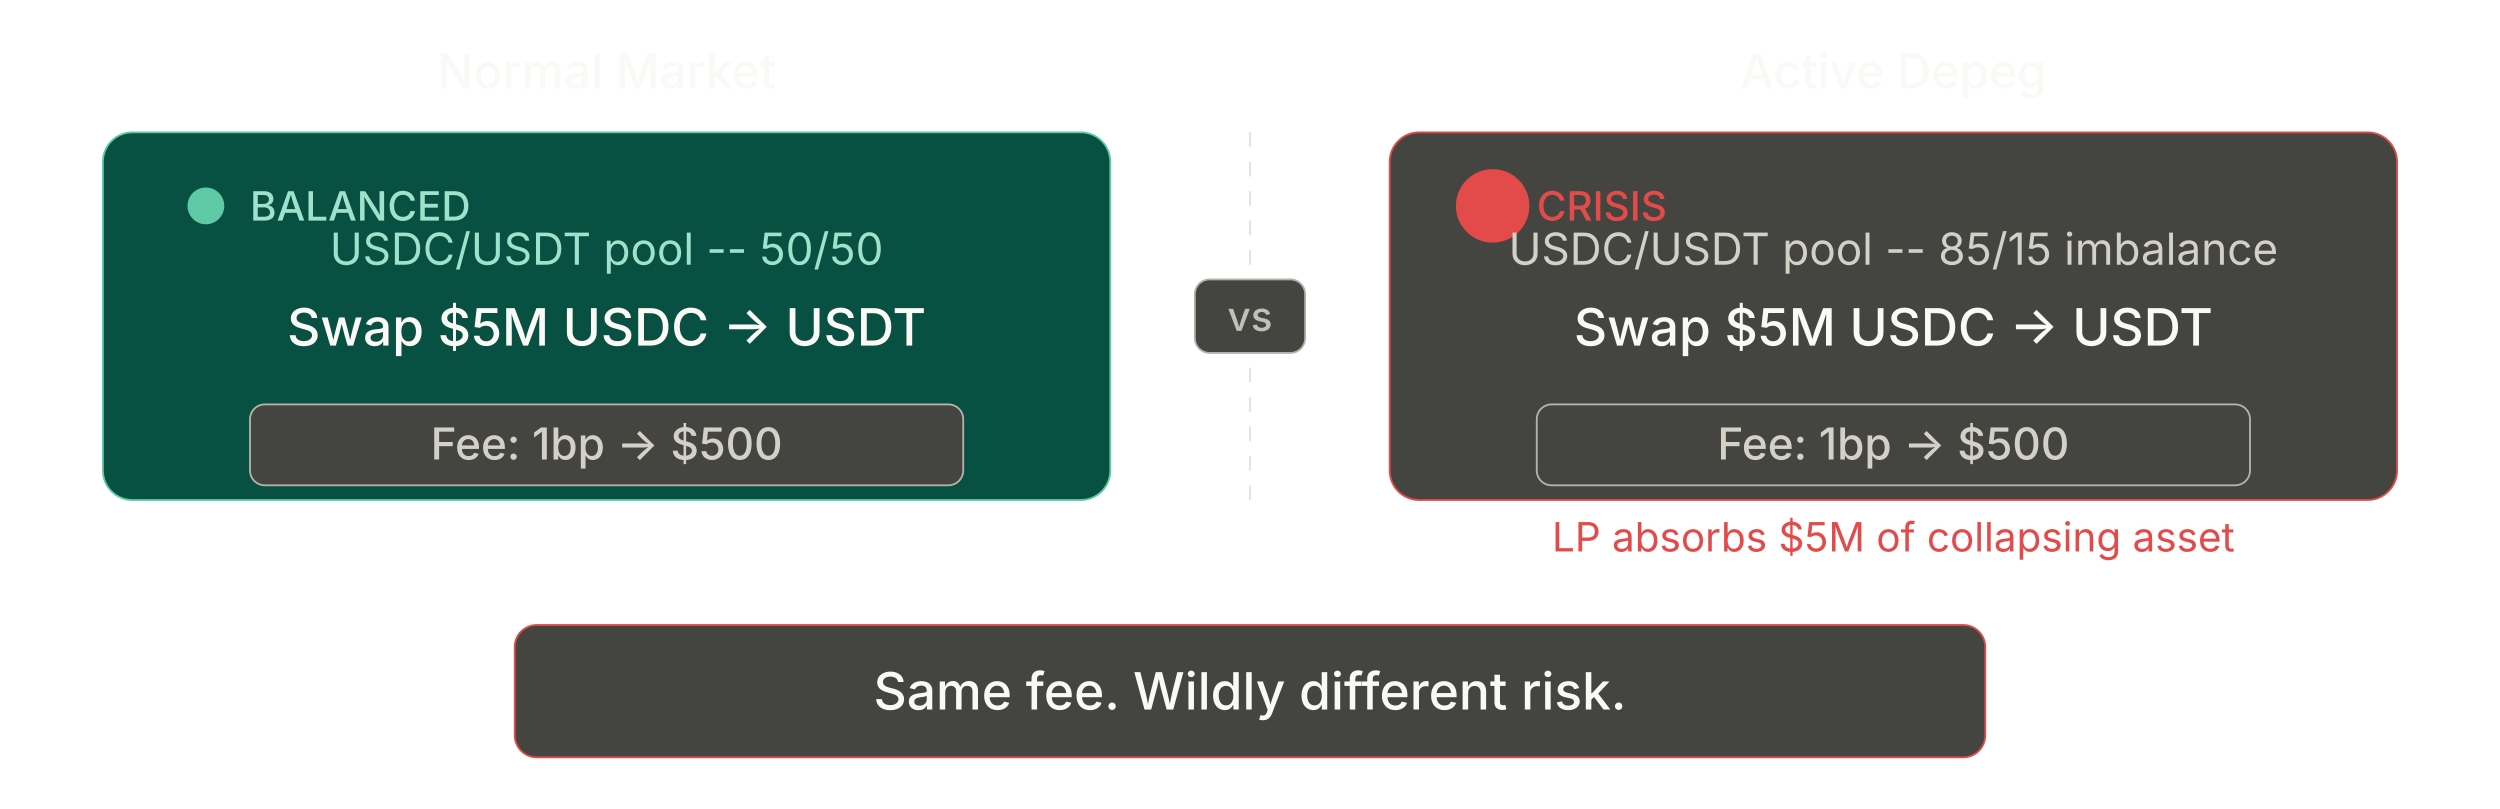
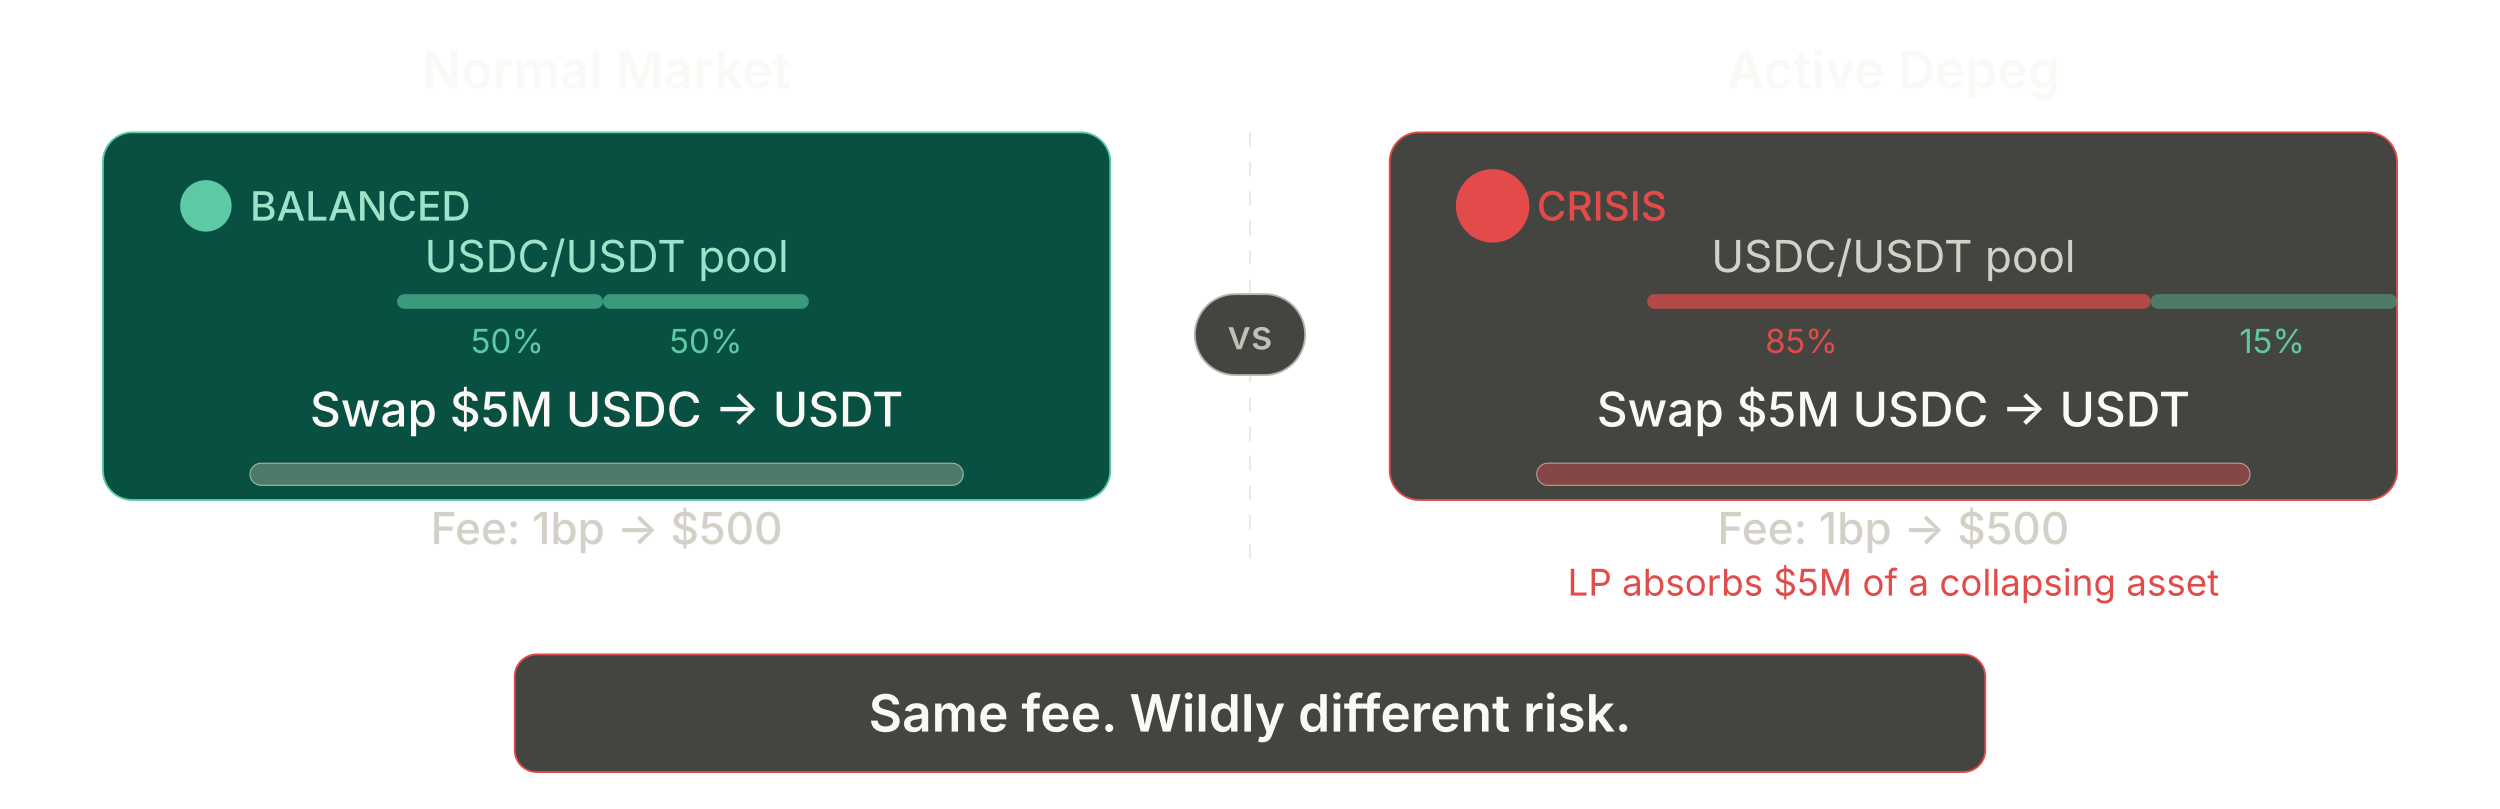
<svg xmlns="http://www.w3.org/2000/svg" width="100%" viewBox="0 0 680 220">
  <style>
-   @keyframes pulse {
+   @keyframes pulse-danger {
    0%, 100% { opacity: 0.15; }
    50% { opacity: 0.6; }
  }
-   .danger-pulse { animation: pulse 2s ease-in-out infinite; }
+   @keyframes pulse-green {
+     0%, 100% { opacity: 0.6; }
+     50% { opacity: 1; }
+   }
+   @keyframes sweep-left {
+     0% { width: 0; }
+     30%, 100% { width: 194; }
+   }
+   @keyframes sweep-right {
+     0%, 30% { width: 0; }
+     60%, 100% { width: 194; }
+   }
+   @keyframes fee-text-left {
+     0% { opacity: 0; }
+     30%, 100% { opacity: 1; }
+   }
+   @keyframes fee-text-right {
+     0%, 30% { opacity: 0; }
+     60%, 100% { opacity: 1; }
+   }
+   @keyframes swap-arrow-left {
+     0% { opacity: 0; transform: translateX(-12px); }
+     15%, 100% { opacity: 1; transform: translateX(0); }
+   }
+   @keyframes swap-arrow-right {
+     0%, 15% { opacity: 0; transform: translateX(-12px); }
+     35%, 100% { opacity: 1; transform: translateX(0); }
+   }
+   @keyframes absorb-fade {
+     0%, 55% { opacity: 0; }
+     70%, 90% { opacity: 1; }
+     100% { opacity: 0.7; }
+   }
+   @keyframes callout-pop {
+     0%, 65% { opacity: 0; transform: scale(0.95); }
+     80%, 100% { opacity: 1; transform: scale(1); }
+   }
+   @keyframes imbalance-grow {
+     0%, 10% { width: 137; }
+     40%, 100% { width: 195; }
+   }
+   @keyframes imbalance-shrink {
+     0%, 10% { width: 137; x: 515; }
+     40%, 100% { width: 79; x: 573; }
+   }
+   .danger-pulse { animation: pulse-danger 2s ease-in-out infinite; }
+   .green-pulse { animation: pulse-green 2.5s ease-in-out infinite; }
+   .fee-bar-left { animation: sweep-left 4s ease-out infinite; }
+   .fee-bar-right { animation: sweep-right 4s ease-out infinite; }
+   .fee-label-left { animation: fee-text-left 4s ease-out infinite; }
+   .fee-label-right { animation: fee-text-right 4s ease-out infinite; }
+   .swap-left { animation: swap-arrow-left 4s ease-out infinite; }
+   .swap-right { animation: swap-arrow-right 4s ease-out infinite; }
+   .absorb-text { animation: absorb-fade 4s ease-in-out infinite; }
+   .callout-box { animation: callout-pop 4s ease-out infinite; }
+   .imbalance-red { animation: imbalance-grow 4s ease-out infinite; }
+   .imbalance-green { animation: imbalance-shrink 4s ease-out infinite; }
</style>
-   <g>
-     <text x="165" y="24" text-anchor="middle" fill="rgb(250,249,245)" font-family="'Anthropic Sans',-apple-system,'system-ui','Segoe UI',sans-serif" font-size="13px" font-weight="500">Normal Market</text>
-     <rect x="28" y="36" width="274" height="100" rx="8" stroke-width="0.5" fill="rgb(8,80,65)" stroke="rgb(93,202,165)" />
-     <circle cx="56" cy="56" r="5" fill="rgb(93,202,165)" />
-     <text x="68" y="60" fill="rgb(159,225,203)" font-family="'Anthropic Sans',-apple-system,'system-ui','Segoe UI',sans-serif" font-size="11px" font-weight="500">BALANCED</text>
-     <text x="165" y="72" text-anchor="middle" fill="rgb(159,225,203)" font-family="'Anthropic Sans',-apple-system,'system-ui','Segoe UI',sans-serif" font-size="12px" font-weight="400">USDC/USDT pool -- 50/50</text>
-     <text x="165" y="94" text-anchor="middle" fill="rgb(250,249,245)" font-family="'Anthropic Sans',-apple-system,'system-ui','Segoe UI',sans-serif" font-size="14px" font-weight="500">Swap $5M USDC → USDT</text>
-     <rect x="68" y="110" width="194" height="22" rx="4" stroke-width="0.5" fill="rgb(68,68,65)" stroke="rgb(180,178,169)" />
-     <text x="165" y="125" text-anchor="middle" fill="rgb(211,209,199)" font-family="'Anthropic Sans',-apple-system,'system-ui','Segoe UI',sans-serif" font-size="12px" font-weight="500">Fee: 1bp → $500</text>
+   <text x="165" y="24" text-anchor="middle" fill="rgb(250,249,245)" font-family="'Anthropic Sans',-apple-system,system-ui,'Segoe UI',sans-serif" font-size="14" font-weight="600">Normal Market</text>
+   <rect x="28" y="36" width="274" height="100" rx="8" stroke-width="0.5" fill="rgb(8,80,65)" stroke="rgb(93,202,165)" />
+   <circle cx="56" cy="56" r="7" fill="rgb(93,202,165)" class="green-pulse" />
+   <circle cx="56" cy="56" r="4" fill="rgb(93,202,165)" />
+   <text x="68" y="60" fill="rgb(159,225,203)" font-family="'Anthropic Sans',-apple-system,system-ui,'Segoe UI',sans-serif" font-size="11" font-weight="500">BALANCED</text>
+   <text x="165" y="74" text-anchor="middle" fill="rgb(159,225,203)" font-family="'Anthropic Sans',-apple-system,system-ui,'Segoe UI',sans-serif" font-size="12" font-weight="400">USDC/USDT pool</text>
+   <rect x="108" y="80" width="56" height="4" rx="2" fill="rgb(93,202,165)" opacity="0.6" />
+   <rect x="164" y="80" width="56" height="4" rx="2" fill="rgb(93,202,165)" opacity="0.6" />
+   <text x="138" y="96" text-anchor="middle" fill="rgb(93,202,165)" font-family="'Anthropic Sans',-apple-system,system-ui,'Segoe UI',sans-serif" font-size="9" font-weight="400">50%</text>
+   <text x="192" y="96" text-anchor="middle" fill="rgb(93,202,165)" font-family="'Anthropic Sans',-apple-system,system-ui,'Segoe UI',sans-serif" font-size="9" font-weight="400">50%</text>
+   <g class="swap-left">
+     <text x="165" y="116" text-anchor="middle" fill="rgb(250,249,245)" font-family="'Anthropic Sans',-apple-system,system-ui,'Segoe UI',sans-serif" font-size="13" font-weight="500">Swap $5M USDC → USDT</text>
  </g>
-   <g>
-     <text x="515" y="24" text-anchor="middle" fill="rgb(250,249,245)" font-family="'Anthropic Sans',-apple-system,'system-ui','Segoe UI',sans-serif" font-size="13px" font-weight="500">Active Depeg</text>
-     <rect x="378" y="36" width="274" height="100" rx="8" stroke-width="0.5" fill="rgb(68,68,65)" stroke="rgb(226,75,74)" />
-     <circle cx="406" cy="56" r="10" class="danger-pulse" fill="rgb(226,75,74)" />
-     <circle cx="406" cy="56" r="5" fill="rgb(226,75,74)" />
-     <text x="418" y="60" fill="rgb(226,75,74)" font-family="'Anthropic Sans',-apple-system,'system-ui','Segoe UI',sans-serif" font-size="11px" font-weight="500">CRISIS</text>
-     <text x="515" y="72" text-anchor="middle" fill="rgb(211,209,199)" font-family="'Anthropic Sans',-apple-system,'system-ui','Segoe UI',sans-serif" font-size="12px" font-weight="400">USDC/USDT pool -- 85/15 imbalance</text>
-     <text x="515" y="94" text-anchor="middle" fill="rgb(250,249,245)" font-family="'Anthropic Sans',-apple-system,'system-ui','Segoe UI',sans-serif" font-size="14px" font-weight="500">Swap $5M USDC → USDT</text>
-     <rect x="418" y="110" width="194" height="22" rx="4" stroke-width="0.5" fill="rgb(68,68,65)" stroke="rgb(180,178,169)" />
-     <text x="515" y="125" text-anchor="middle" fill="rgb(211,209,199)" font-family="'Anthropic Sans',-apple-system,'system-ui','Segoe UI',sans-serif" font-size="12px" font-weight="500">Fee: 1bp → $500</text>
-     <text x="515" y="150" text-anchor="middle" fill="rgb(226,75,74)" font-family="'Anthropic Sans',-apple-system,'system-ui','Segoe UI',sans-serif" font-size="11px" font-weight="400">LP absorbs $5M of collapsing asset</text>
+   <rect x="68" y="126" width="194" height="6" rx="3" fill="rgb(68,68,65)" stroke="rgb(180,178,169)" stroke-width="0.3" />
+   <rect x="68" y="126" width="194" height="6" rx="3" fill="rgb(93,202,165)" opacity="0.4" class="fee-bar-left" />
+   <text x="165" y="148" text-anchor="middle" fill="rgb(211,209,199)" font-family="'Anthropic Sans',-apple-system,system-ui,'Segoe UI',sans-serif" font-size="12" font-weight="500" class="fee-label-left">Fee: 1bp → $500</text>
+   <line x1="340" y1="36" x2="340" y2="155" stroke="rgb(180,178,169)" stroke-width="0.5" stroke-dasharray="4 4" opacity="0.3" />
+   <rect x="325" y="80" width="30" height="22" rx="11" fill="rgb(68,68,65)" stroke="rgb(180,178,169)" stroke-width="0.5" />
+   <text x="340" y="95" text-anchor="middle" fill="rgb(194,192,182)" font-family="'Anthropic Sans',-apple-system,system-ui,'Segoe UI',sans-serif" font-size="11" font-weight="500">vs</text>
+   <text x="515" y="24" text-anchor="middle" fill="rgb(250,249,245)" font-family="'Anthropic Sans',-apple-system,system-ui,'Segoe UI',sans-serif" font-size="14" font-weight="600">Active Depeg</text>
+   <rect x="378" y="36" width="274" height="100" rx="8" stroke-width="0.5" fill="rgb(68,68,65)" stroke="rgb(226,75,74)" />
+   <circle cx="406" cy="56" r="10" fill="rgb(226,75,74)" class="danger-pulse" />
+   <circle cx="406" cy="56" r="4" fill="rgb(226,75,74)" />
+   <text x="418" y="60" fill="rgb(226,75,74)" font-family="'Anthropic Sans',-apple-system,system-ui,'Segoe UI',sans-serif" font-size="11" font-weight="500">CRISIS</text>
+   <text x="515" y="74" text-anchor="middle" fill="rgb(211,209,199)" font-family="'Anthropic Sans',-apple-system,system-ui,'Segoe UI',sans-serif" font-size="12" font-weight="400">USDC/USDT pool</text>
+   <rect x="448" y="80" width="137" height="4" rx="2" fill="rgb(226,75,74)" opacity="0.7" class="imbalance-red" />
+   <rect x="585" y="80" width="67" height="4" rx="2" fill="rgb(93,202,165)" opacity="0.4" />
+   <text x="490" y="96" text-anchor="middle" fill="rgb(226,75,74)" font-family="'Anthropic Sans',-apple-system,system-ui,'Segoe UI',sans-serif" font-size="9" font-weight="400">85%</text>
+   <text x="618" y="96" text-anchor="middle" fill="rgb(93,202,165)" font-family="'Anthropic Sans',-apple-system,system-ui,'Segoe UI',sans-serif" font-size="9" font-weight="400">15%</text>
+   <g class="swap-right">
+     <text x="515" y="116" text-anchor="middle" fill="rgb(250,249,245)" font-family="'Anthropic Sans',-apple-system,system-ui,'Segoe UI',sans-serif" font-size="13" font-weight="500">Swap $5M USDC → USDT</text>
  </g>
-   <line x1="340" y1="36" x2="340" y2="136" stroke="rgb(180,178,169)" stroke-width="0.5" stroke-dasharray="4 4" opacity="0.4" />
-   <rect x="325" y="76" width="30" height="20" rx="4" fill="rgb(68,68,65)" stroke="rgb(180,178,169)" stroke-width="0.5" />
-   <text x="340" y="90" text-anchor="middle" fill="rgb(194,192,182)" font-family="'Anthropic Sans',-apple-system,'system-ui','Segoe UI',sans-serif" font-size="11px" font-weight="500">vs</text>
-   <rect x="140" y="170" width="400" height="36" rx="6" stroke-width="0.5" fill="rgb(68,68,65)" stroke="rgb(226,75,74)" />
-   <text x="340" y="193" text-anchor="middle" fill="rgb(250,249,245)" font-family="'Anthropic Sans',-apple-system,'system-ui','Segoe UI',sans-serif" font-size="14px" font-weight="500">Same fee. Wildly different risk.</text>
+   <rect x="418" y="126" width="194" height="6" rx="3" fill="rgb(68,68,65)" stroke="rgb(180,178,169)" stroke-width="0.3" />
+   <rect x="418" y="126" width="194" height="6" rx="3" fill="rgb(226,75,74)" opacity="0.4" class="fee-bar-right" />
+   <text x="515" y="148" text-anchor="middle" fill="rgb(211,209,199)" font-family="'Anthropic Sans',-apple-system,system-ui,'Segoe UI',sans-serif" font-size="12" font-weight="500" class="fee-label-right">Fee: 1bp → $500</text>
+   <text x="515" y="162" text-anchor="middle" fill="rgb(226,75,74)" font-family="'Anthropic Sans',-apple-system,system-ui,'Segoe UI',sans-serif" font-size="10" font-weight="400" class="absorb-text">LP absorbs $5M of a collapsing asset</text>
+   <g class="callout-box">
+     <rect x="140" y="178" width="400" height="32" rx="6" stroke-width="0.5" fill="rgb(68,68,65)" stroke="rgb(226,75,74)" />
+     <text x="340" y="199" text-anchor="middle" fill="rgb(250,249,245)" font-family="'Anthropic Sans',-apple-system,system-ui,'Segoe UI',sans-serif" font-size="14" font-weight="600">Same fee. Wildly different risk.</text>
+   </g>
</svg>
